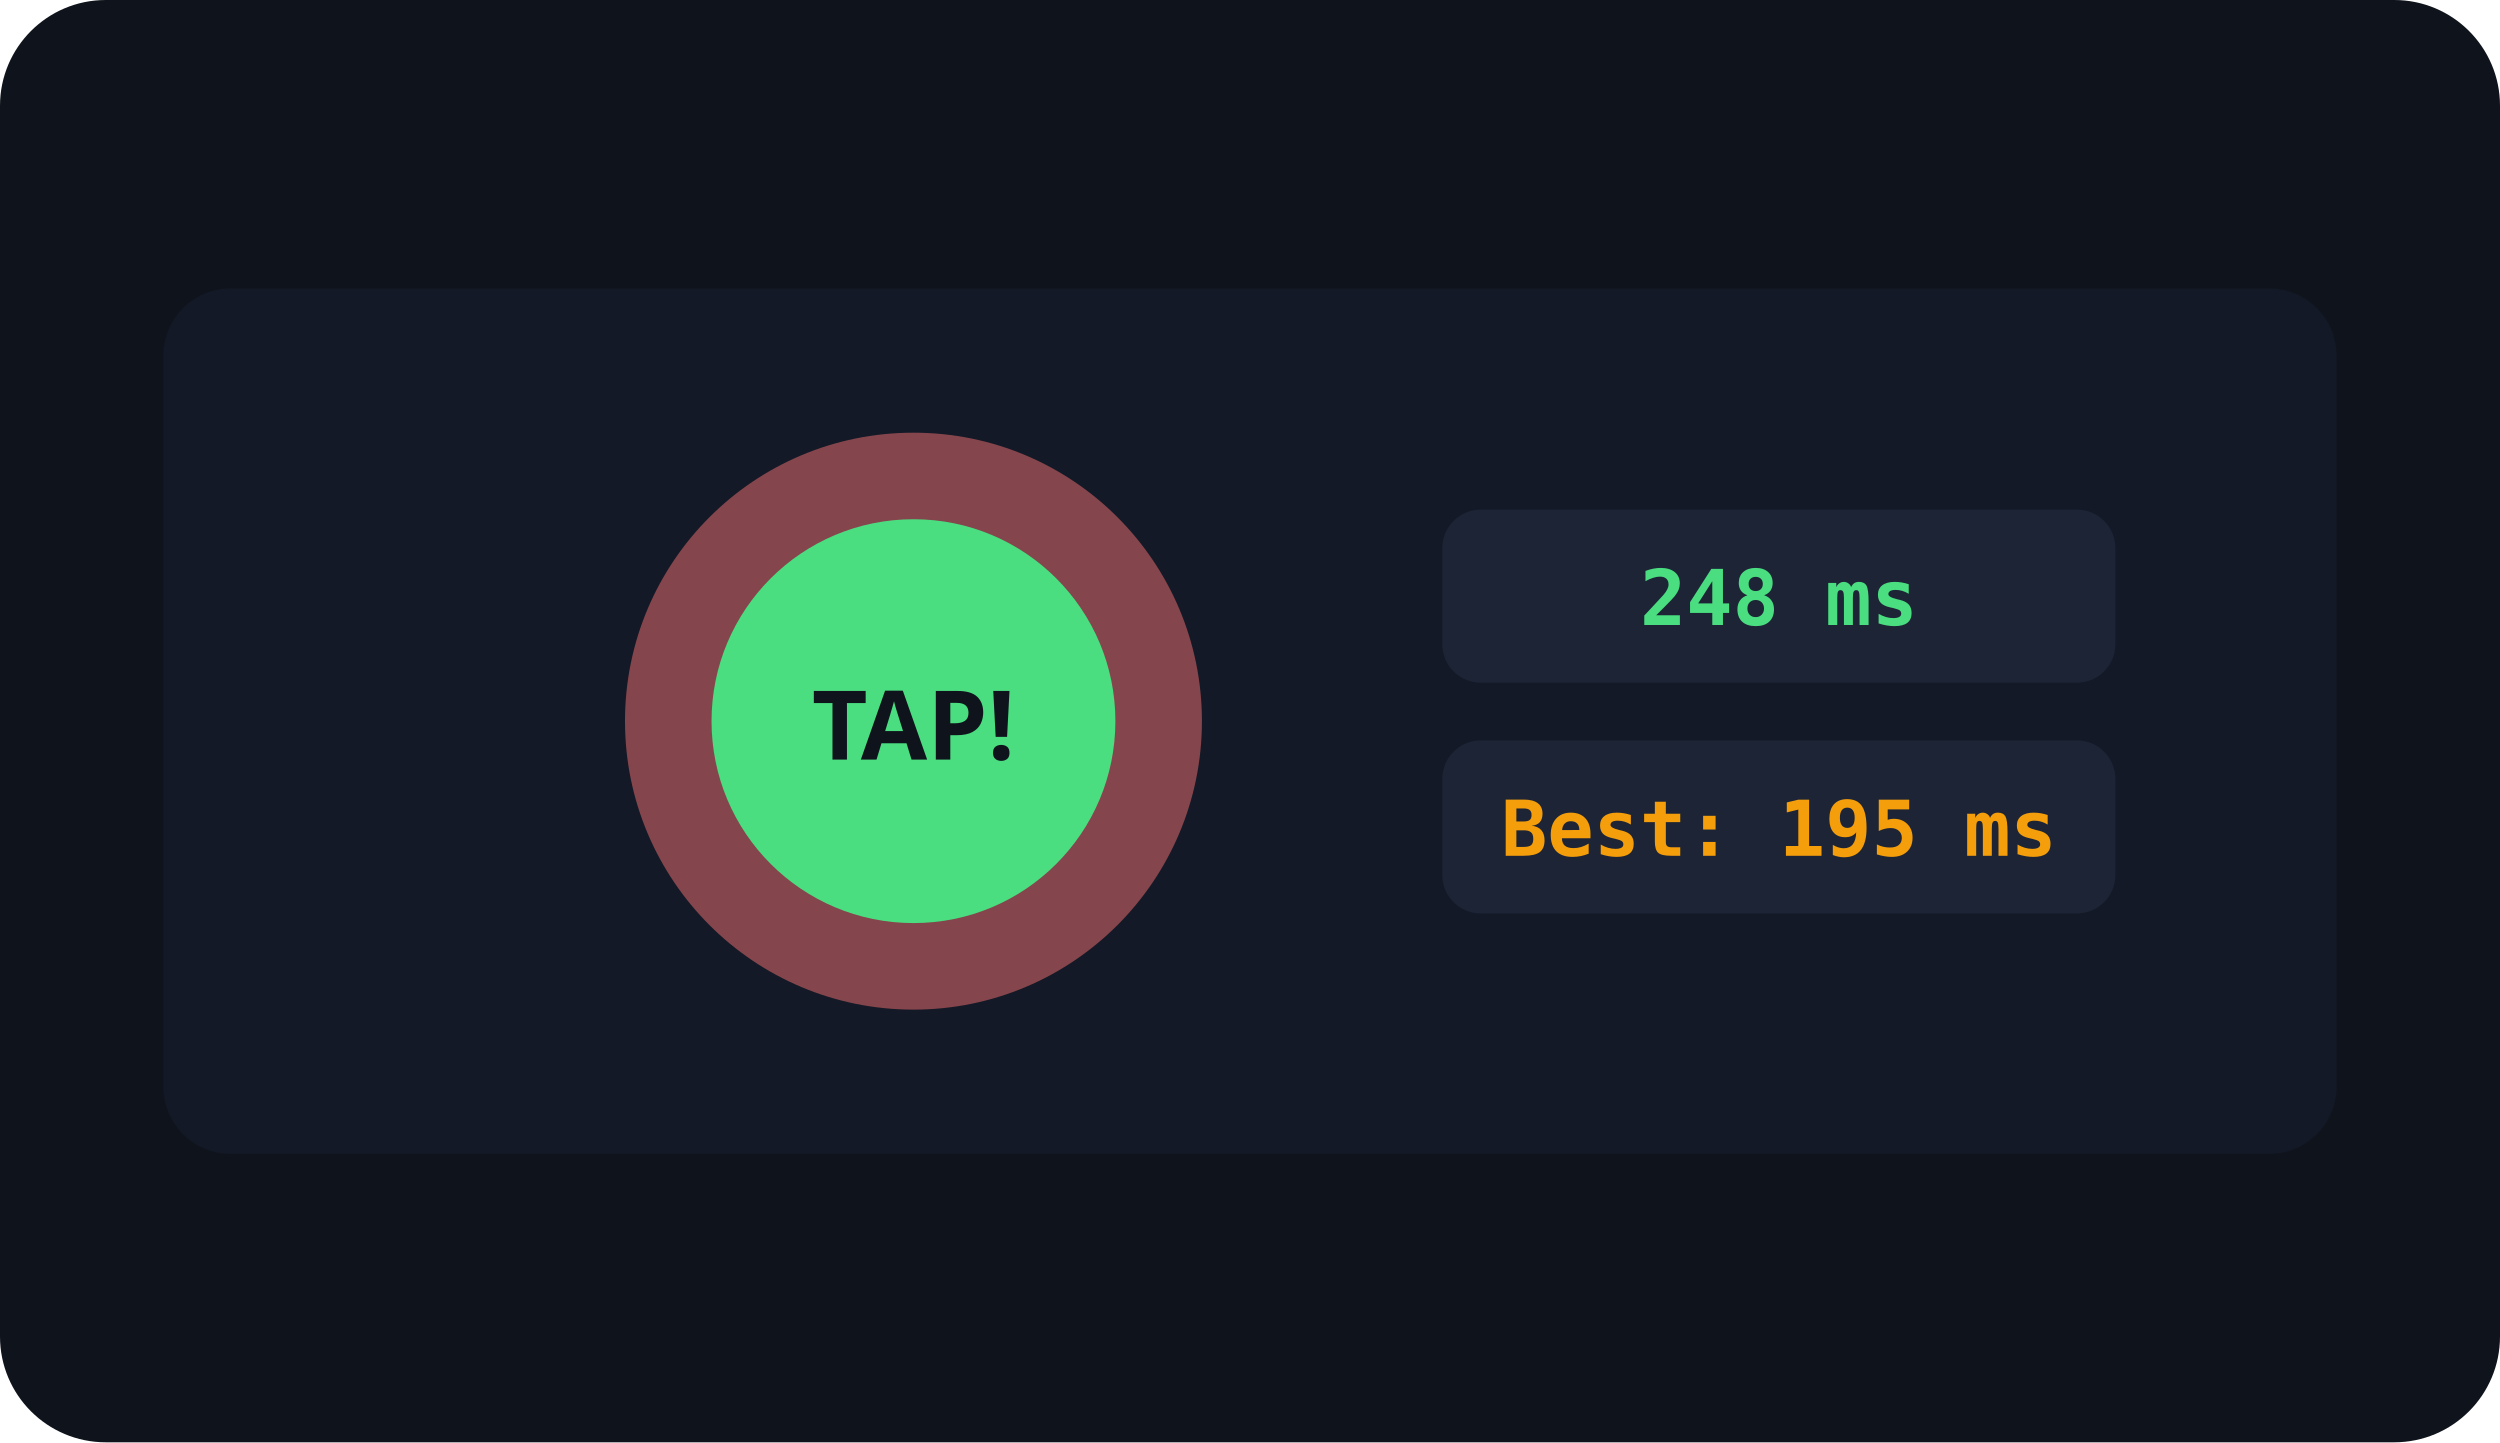
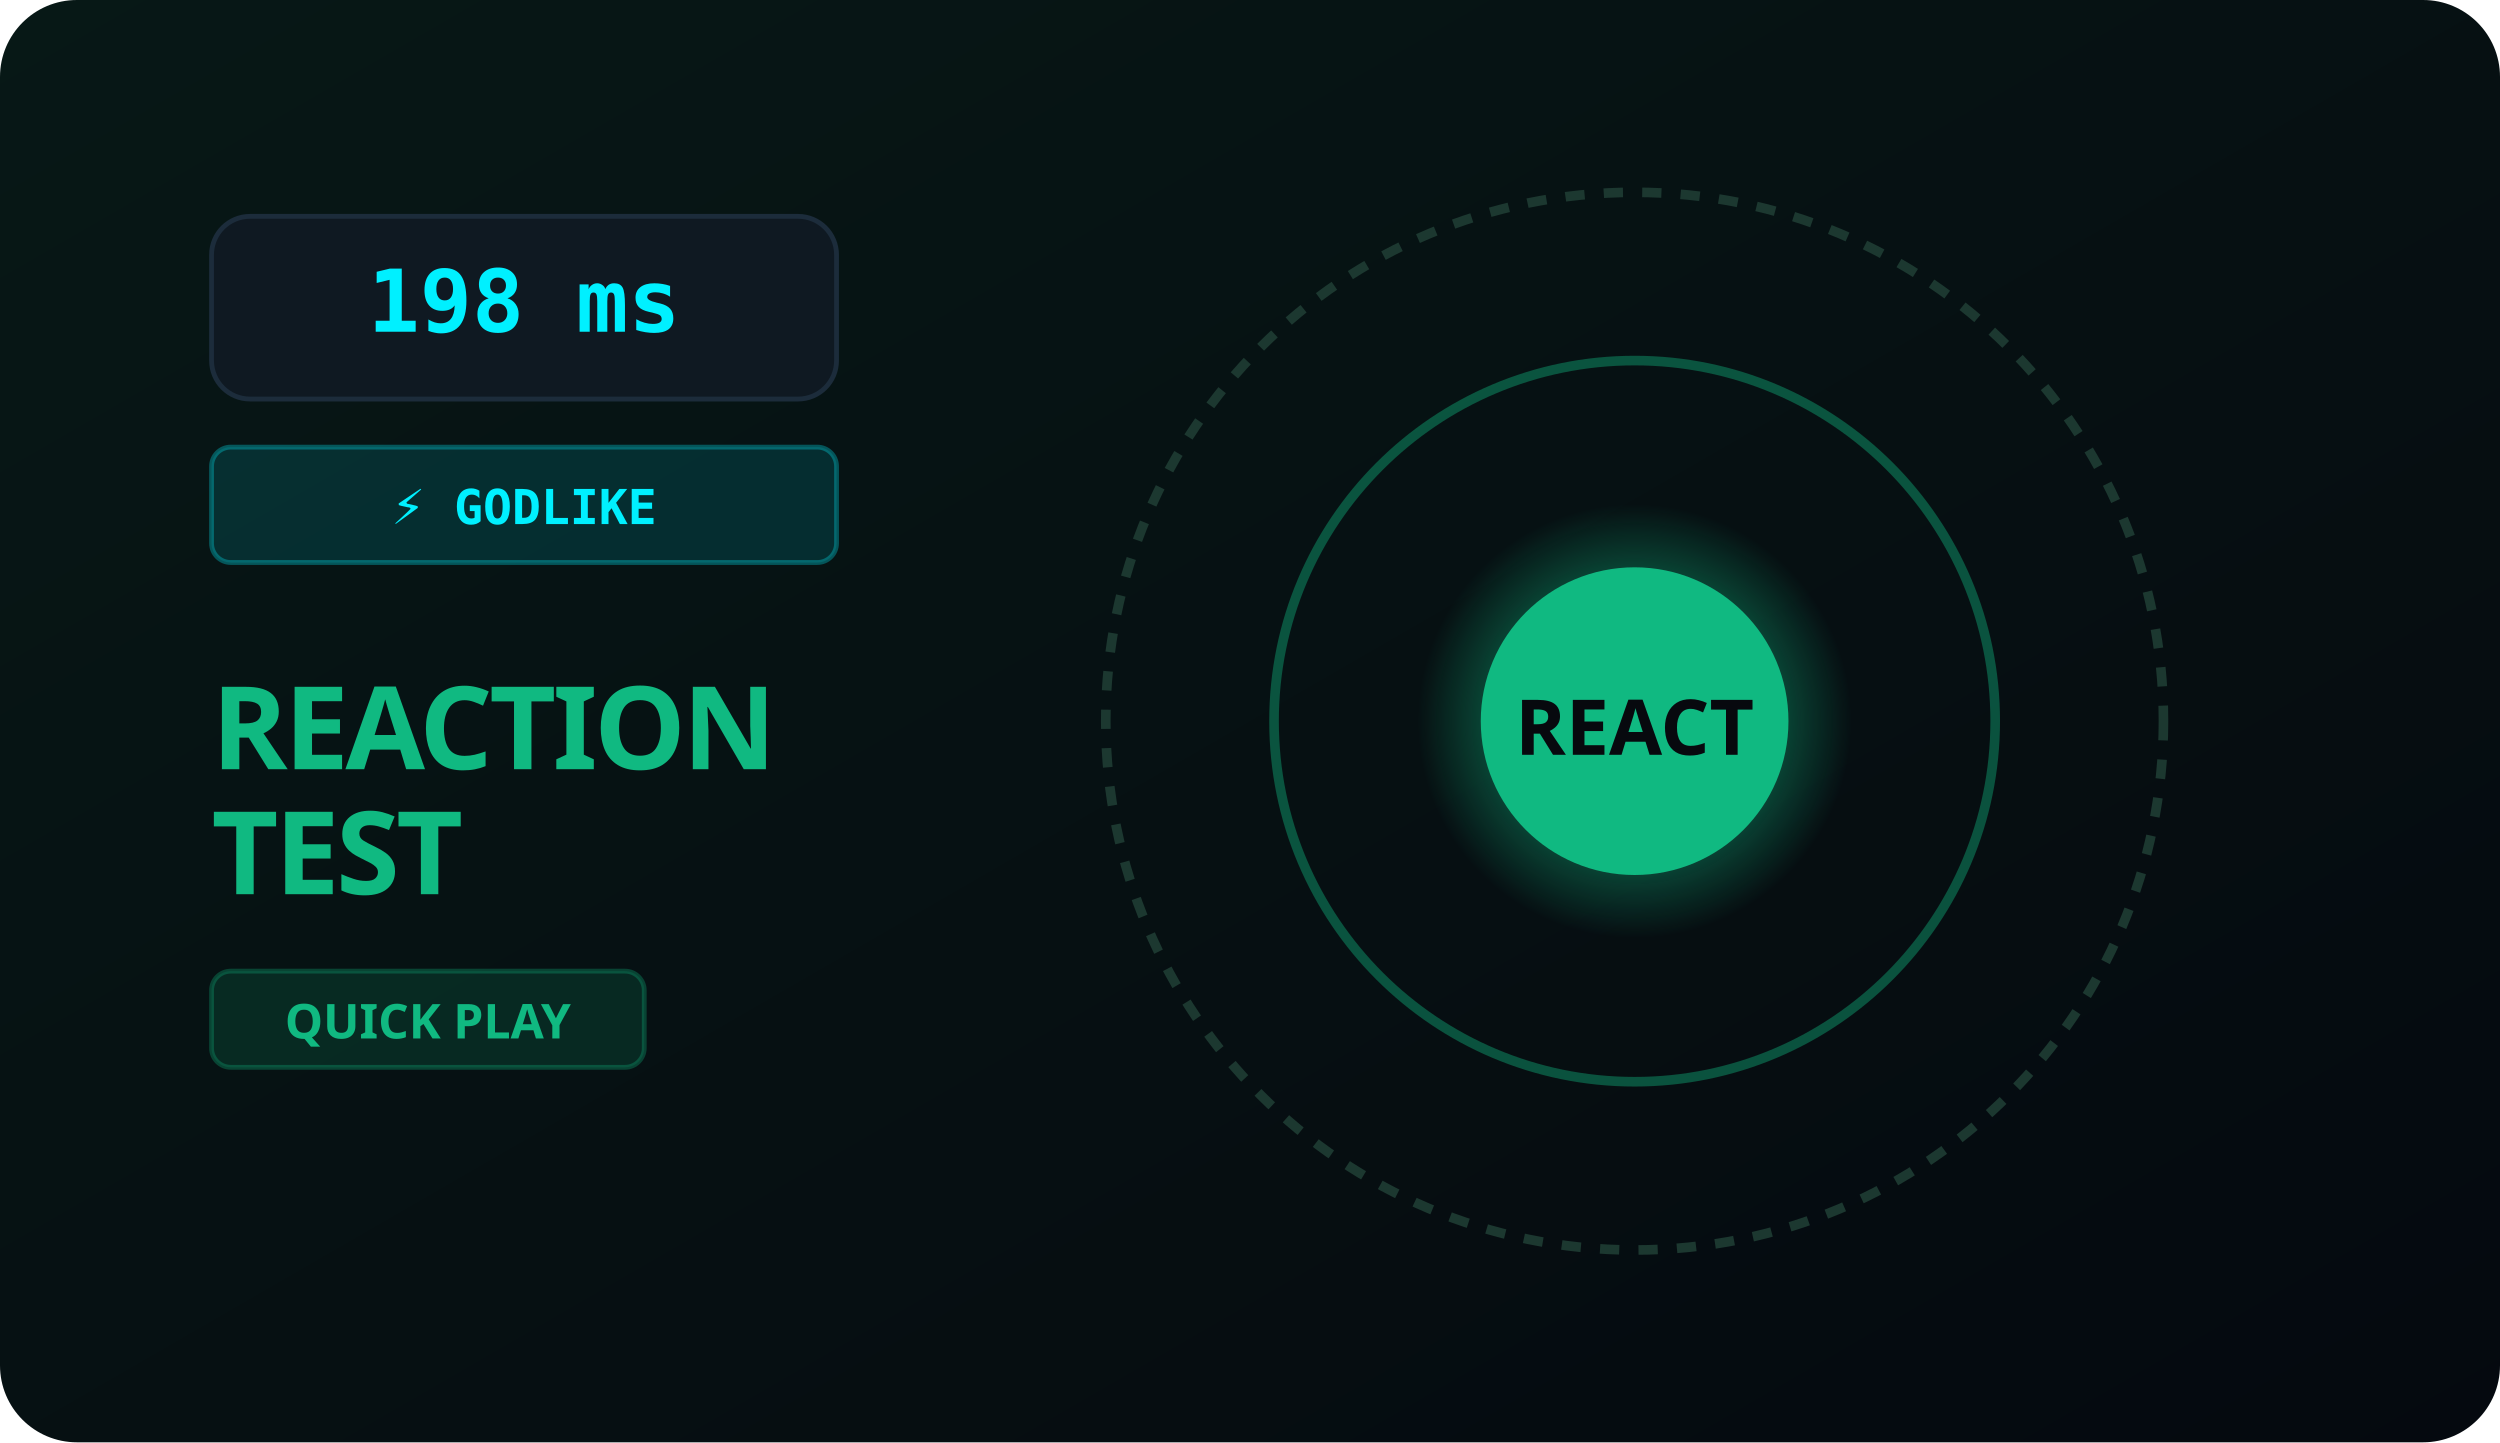
<svg xmlns="http://www.w3.org/2000/svg" viewBox="0 0 520 300" role="img" aria-label="Reaction Test thumbnail">
-   <rect width="520" height="300" rx="22" fill="#0f141c" />
-   <rect x="34" y="60" width="452" height="180" rx="14" fill="#131926" />
-   <circle cx="190" cy="150" r="60" fill="#f87171" opacity="0.5" />
-   <circle cx="190" cy="150" r="42" fill="#4ade80" />
-   <text x="190" y="158" text-anchor="middle" fill="#0f141c" font-family="system-ui, sans-serif" font-size="20" font-weight="800">TAP!</text>
-   <g font-family="ui-monospace, SFMono-Regular, Menlo, monospace" fill="#e8edf4">
-     <rect x="300" y="106" width="140" height="36" rx="8" fill="#1c2435" />
-     <text x="370" y="130" text-anchor="middle" font-size="16" font-weight="700" fill="#4ade80">248 ms</text>
-     <rect x="300" y="154" width="140" height="36" rx="8" fill="#1c2435" />
-     <text x="370" y="178" text-anchor="middle" font-size="16" font-weight="700" fill="#f59e0b">Best: 195 ms</text>
+   <defs>
+     <linearGradient id="rtBg" x1="0" y1="0" x2="1" y2="1">
+       <stop offset="0%" stop-color="#071816" />
+       <stop offset="100%" stop-color="#05090f" />
+     </linearGradient>
+     <radialGradient id="rtGreenGlow" cx="50%" cy="50%" r="50%">
+       <stop offset="0%" stop-color="#10b981" />
+       <stop offset="100%" stop-color="rgba(16, 185, 129, 0)" />
+     </radialGradient>
+   </defs>
+   <rect width="520" height="300" rx="16" fill="url(#rtBg)" />
+   <circle cx="340" cy="150" r="110" fill="none" stroke="#1c3830" stroke-width="2" stroke-dasharray="4 4" />
+   <circle cx="340" cy="150" r="75" fill="none" stroke="#10b981" stroke-width="2" opacity="0.4" />
+   <circle cx="340" cy="150" r="45" fill="url(#rtGreenGlow)" />
+   <circle cx="340" cy="150" r="32" fill="#10b981" />
+   <text x="340" y="157" fill="#07090e" font-family="system-ui, sans-serif" font-size="16" font-weight="900" text-anchor="middle">REACT</text>
+   <g transform="translate(44, 45)" font-family="ui-monospace, monospace">
+     <rect x="0" y="0" width="130" height="38" rx="8" fill="#0f1922" stroke="#1c2c3b" />
+     <text x="65" y="24" fill="#00f0ff" font-size="18" font-weight="800" text-anchor="middle">198 ms</text>
+     <rect x="0" y="48" width="130" height="24" rx="4" fill="rgba(0, 240, 255, 0.12)" stroke="rgba(0, 240, 255, 0.3)" />
+     <text x="65" y="64" fill="#00f0ff" font-size="10" font-weight="800" text-anchor="middle">⚡ GODLIKE</text>
+   </g>
+   <g font-family="system-ui, sans-serif" font-weight="900">
+     <text x="44" y="160" fill="#10b981" font-size="24" letter-spacing="-0.03em">REACTION</text>
+     <text x="44" y="186" fill="#10b981" font-size="24" letter-spacing="-0.03em">TEST</text>
+     <rect x="44" y="202" width="90" height="20" rx="4" fill="rgba(16,185,129,0.14)" stroke="rgba(16,185,129,0.3)" />
+     <text x="89" y="216" fill="#10b981" font-size="10" text-anchor="middle" font-weight="800">QUICK PLAY</text>
  </g>
</svg>
